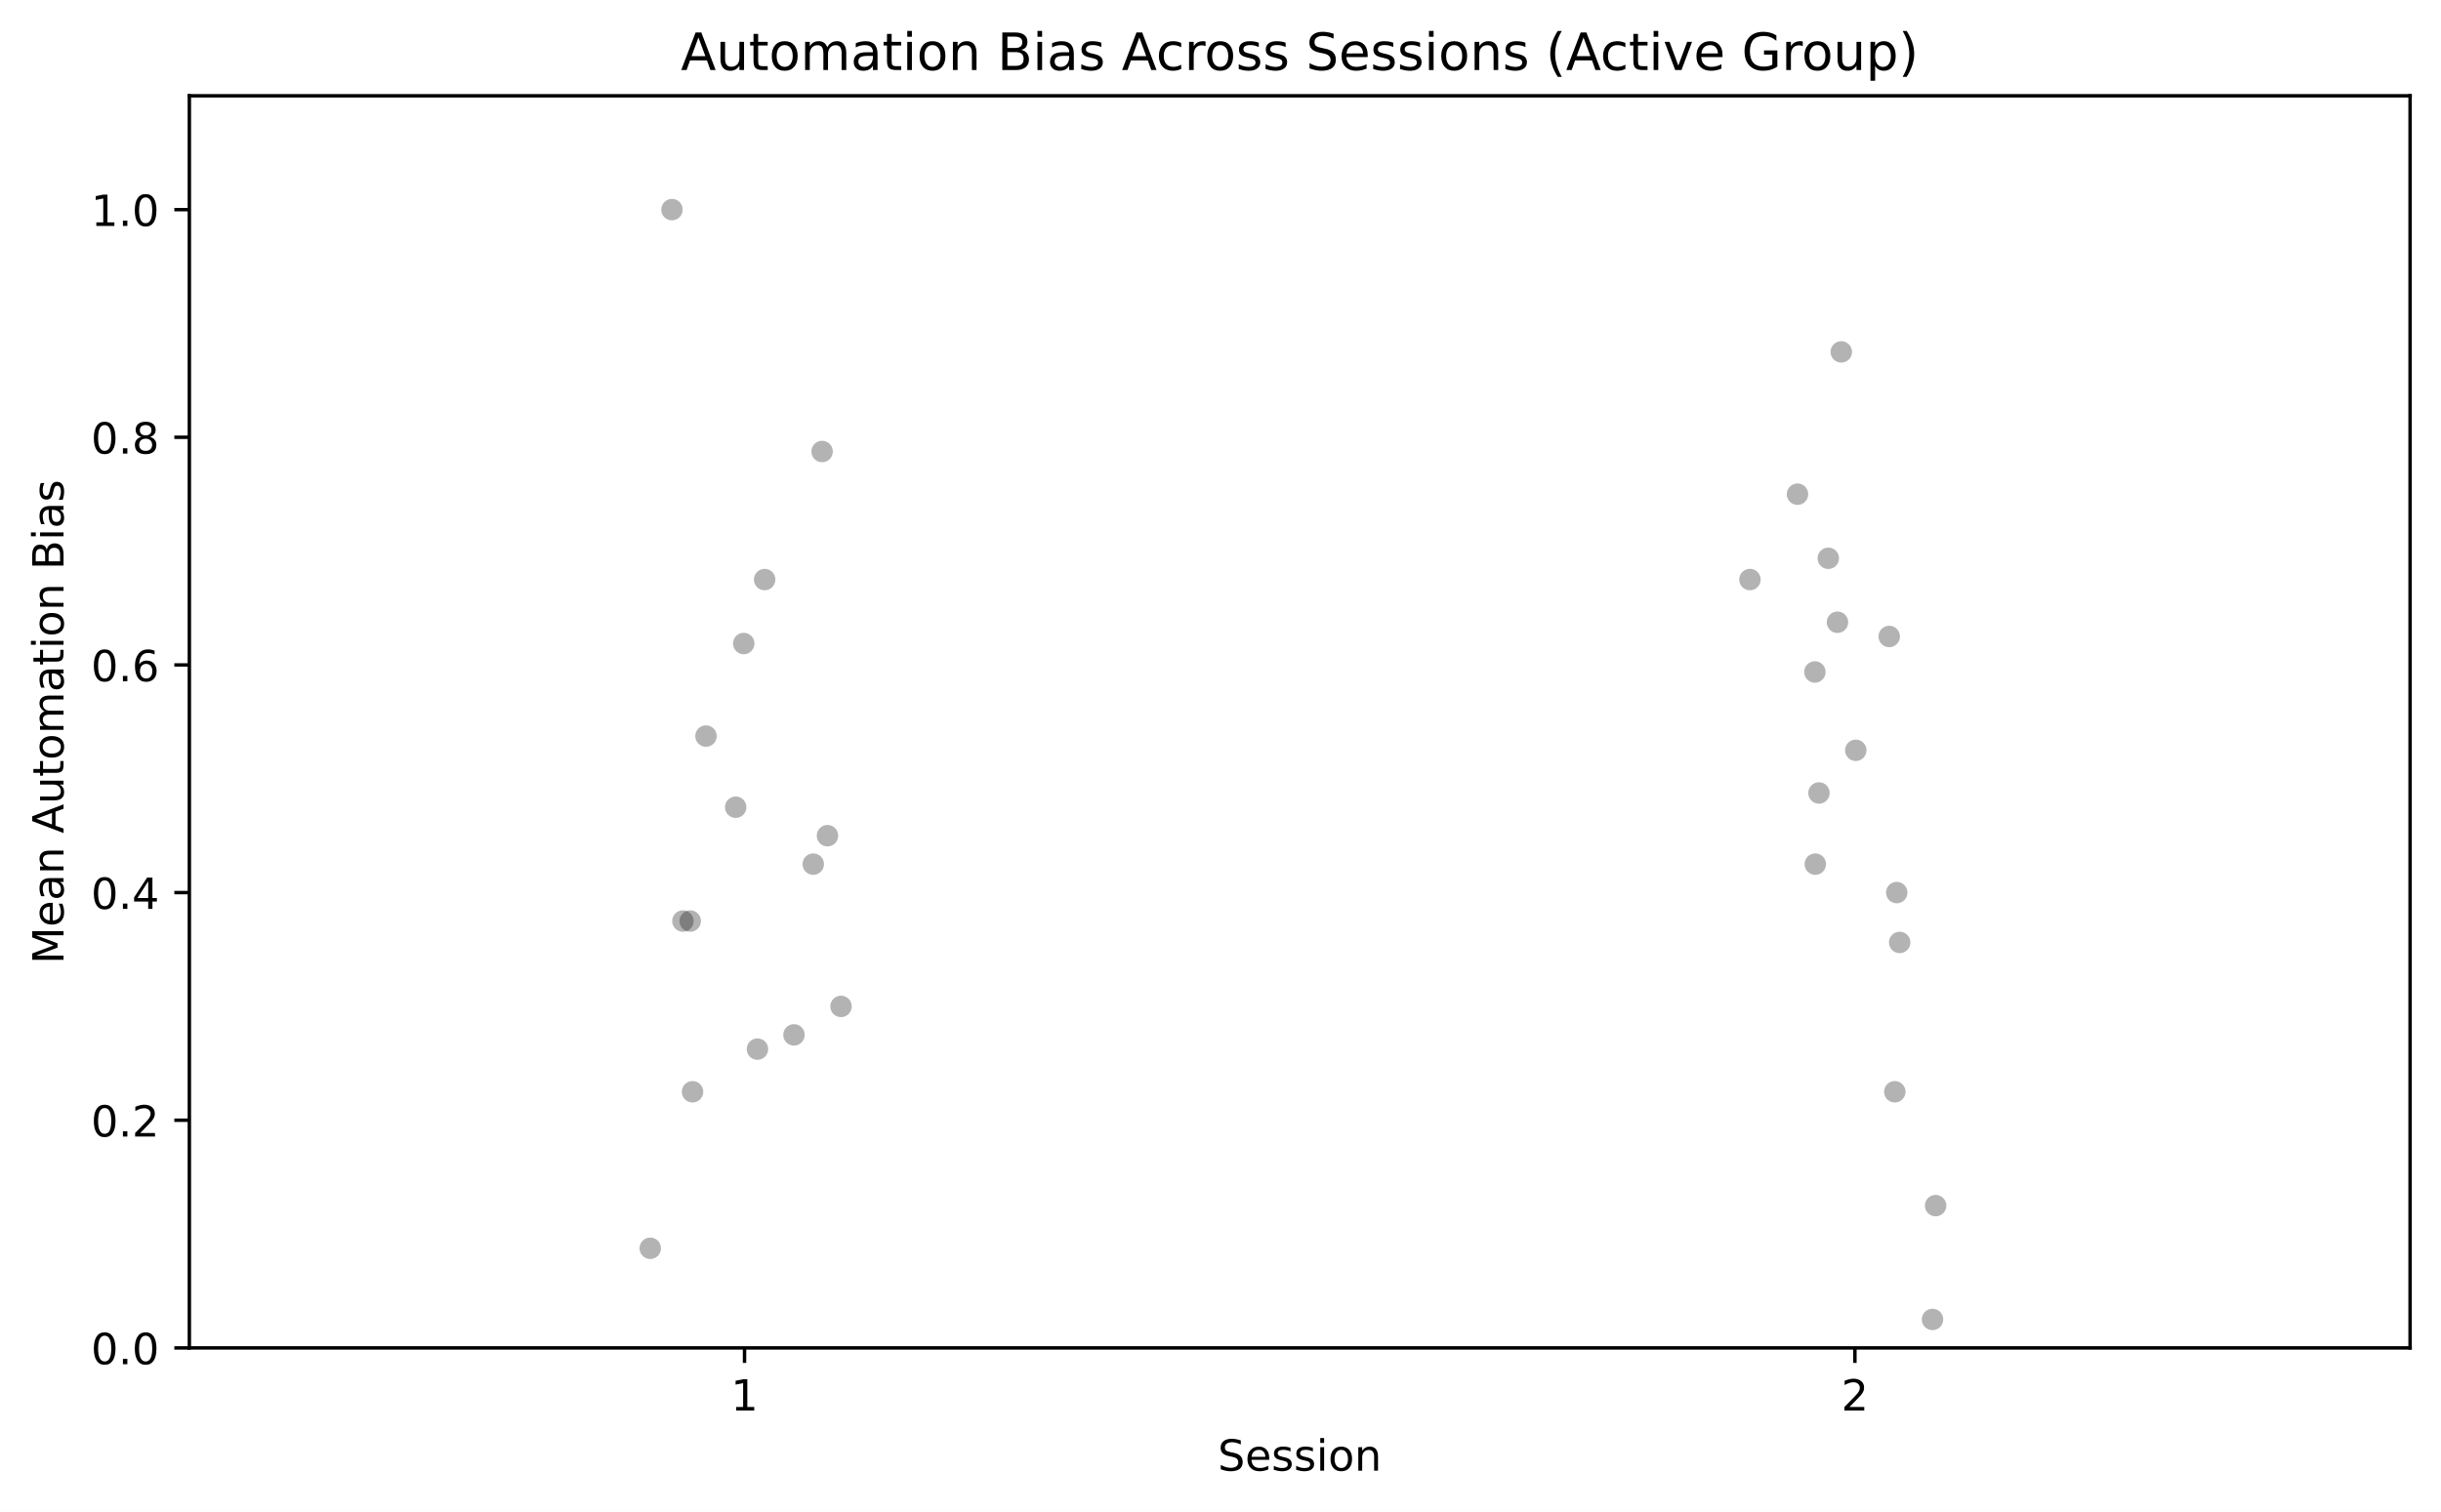
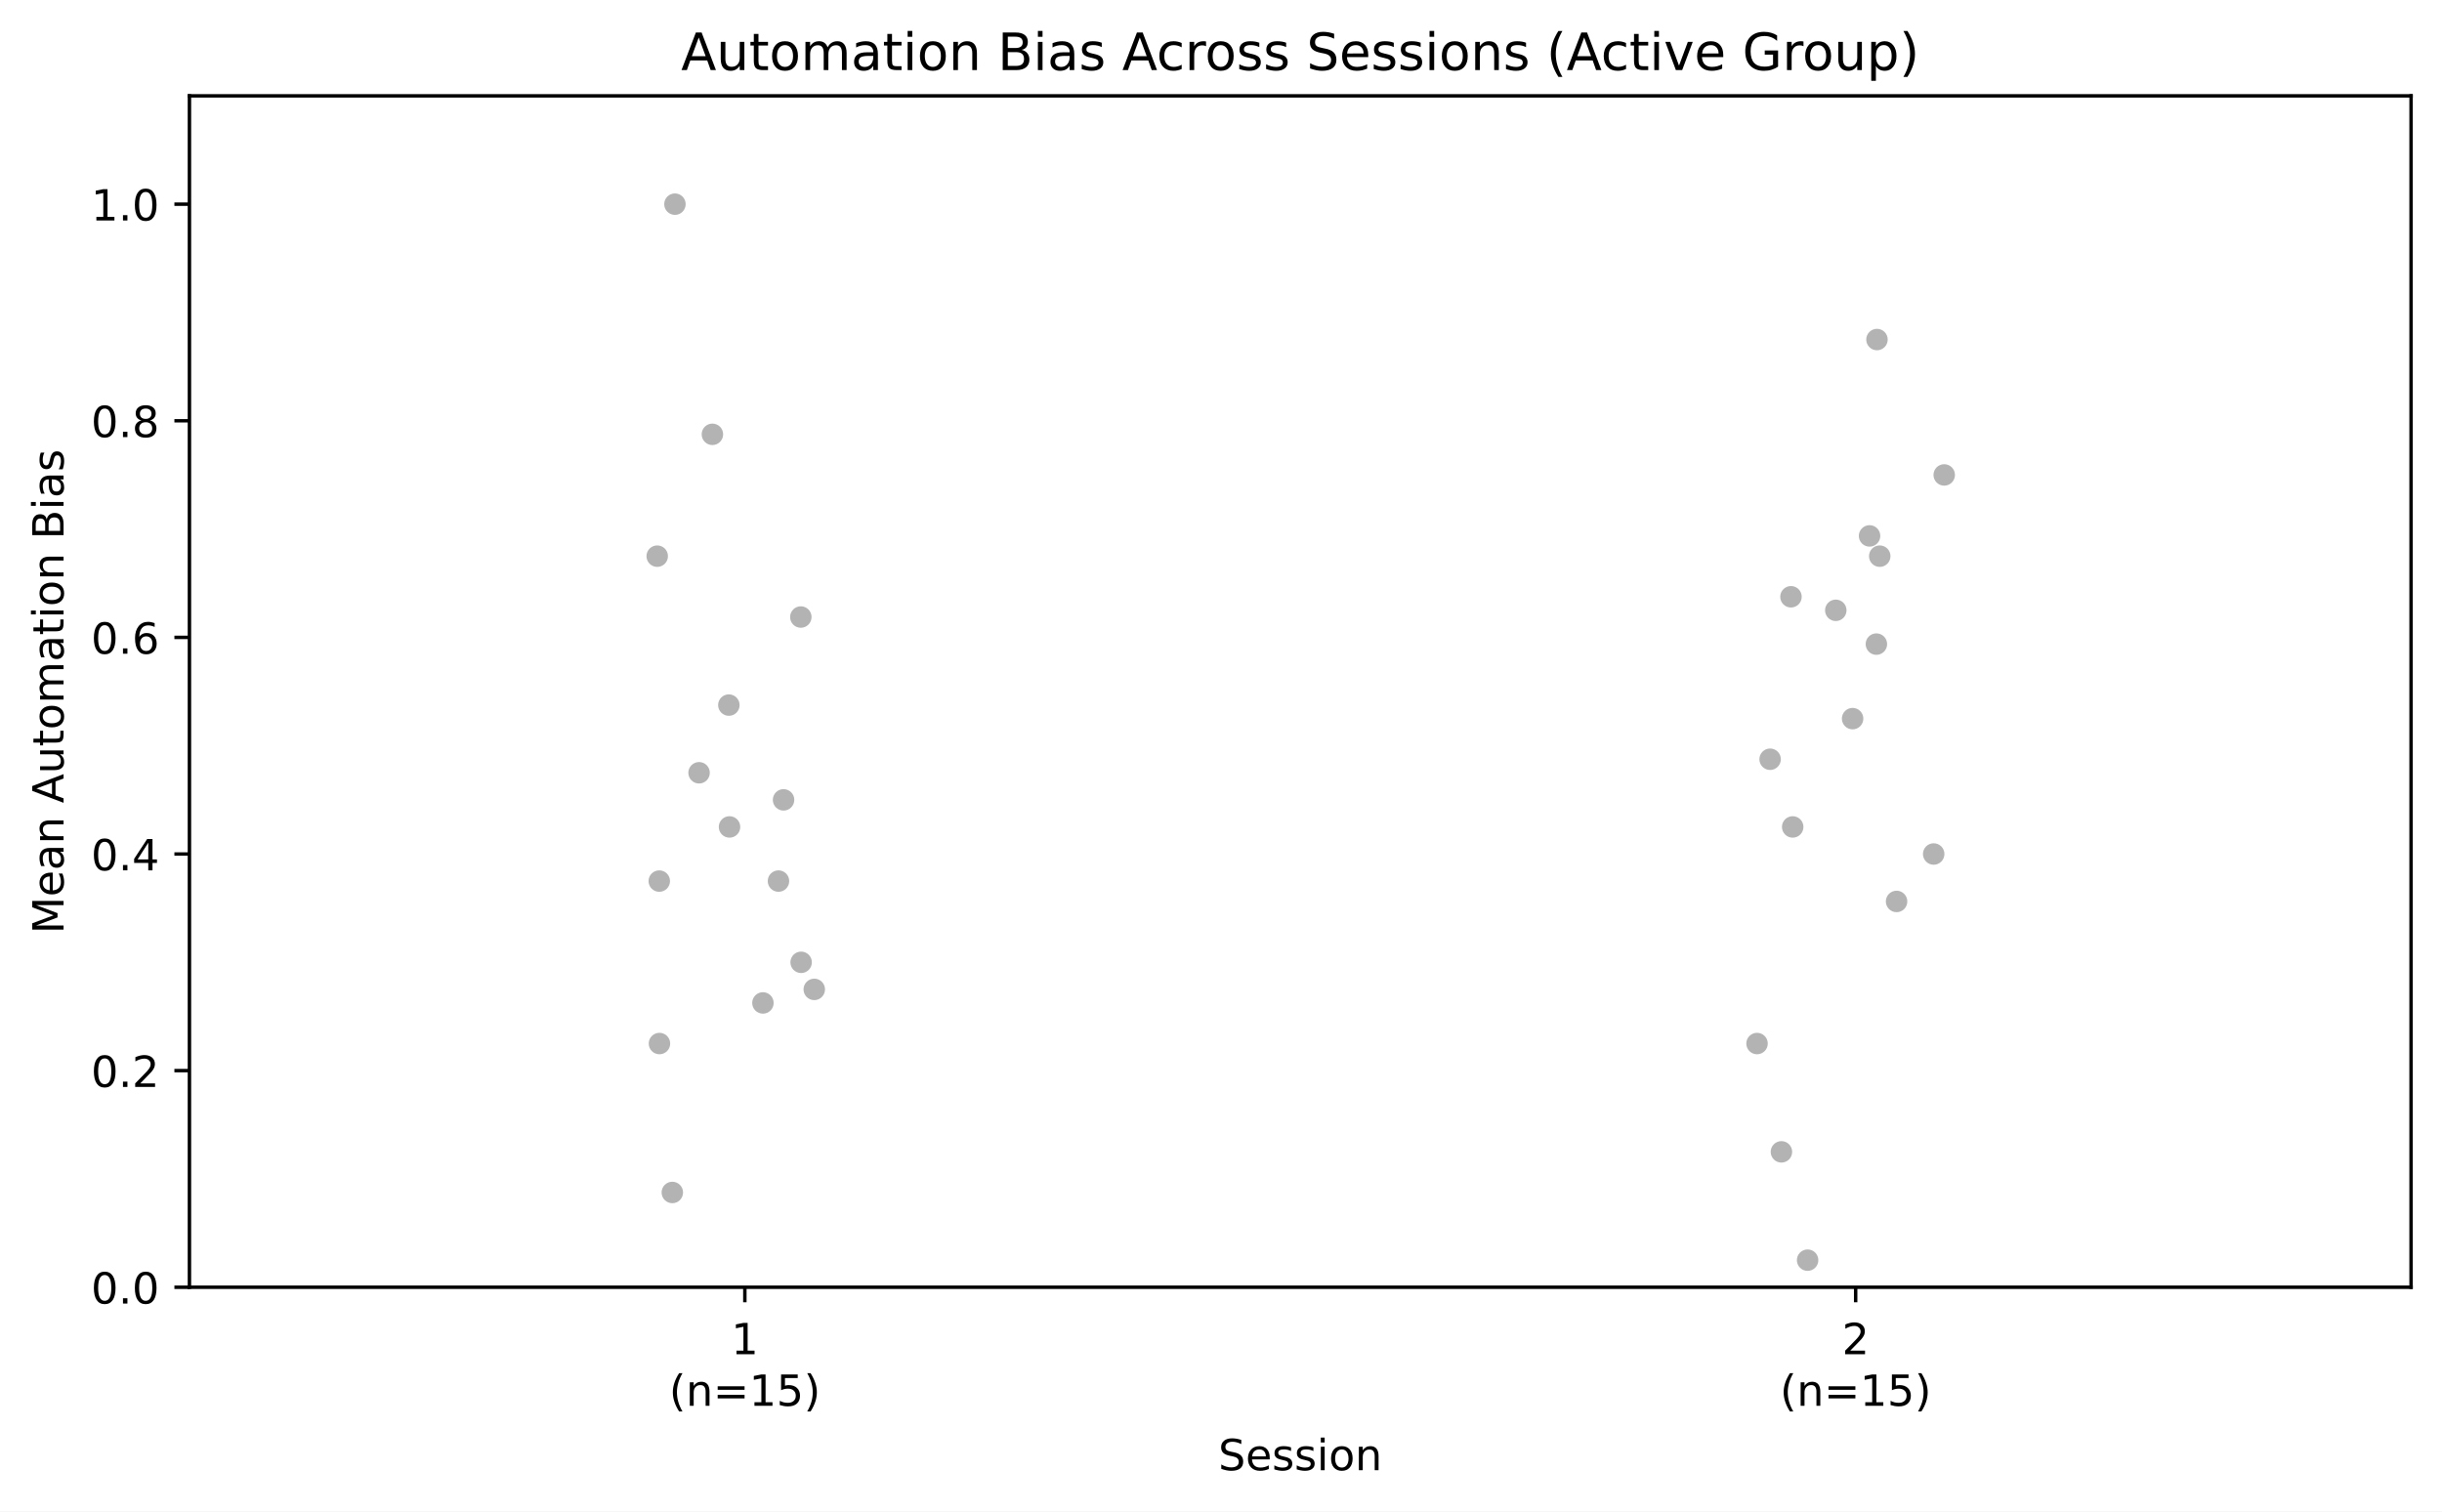
- <svg xmlns="http://www.w3.org/2000/svg" xmlns:xlink="http://www.w3.org/1999/xlink" width="568.542pt" height="352.237pt" viewBox="0 0 568.542 352.237" version="1.1">
+ <svg xmlns="http://www.w3.org/2000/svg" xmlns:xlink="http://www.w3.org/1999/xlink" width="568.542pt" height="351.914pt" viewBox="0 0 568.542 351.914" version="1.1">
  <defs>
    <style type="text/css">*{stroke-linejoin: round; stroke-linecap: butt}</style>
  </defs>
  <g id="figure_1">
    <g id="patch_1">
-       <path d="M 0 352.237  L 568.542 352.237  L 568.542 0  L 0 0  z " style="fill: #ffffff" />
+       <path d="M 0 351.914  L 568.542 351.914  L 568.542 0  L 0 0  z " style="fill: #ffffff" />
    </g>
    <g id="axes_1">
      <g id="patch_2">
-         <path d="M 44.104 314.036  L 561.342 314.036  L 561.342 22.318  L 44.104 22.318  z " style="fill: #ffffff" />
+         <path d="M 44.104 299.71  L 561.342 299.71  L 561.342 22.318  L 44.104 22.318  z " style="fill: #ffffff" />
      </g>
      <g id="matplotlib.axis_1">
        <g id="xtick_1">
          <g id="line2d_1">
            <defs>
-               <path id="m2adef188ee" d="M 0 0  L 0 3.5  " style="stroke: #000000; stroke-width: 0.8" />
+               <path id="m902e34b759" d="M 0 0  L 0 3.5  " style="stroke: #000000; stroke-width: 0.8" />
            </defs>
            <g>
-               <use xlink:href="#m2adef188ee" x="173.413" y="314.036" style="stroke: #000000; stroke-width: 0.8" />
+               <use xlink:href="#m902e34b759" x="173.413" y="299.71" style="stroke: #000000; stroke-width: 0.8" />
            </g>
          </g>
          <g id="text_1">
-             <g transform="translate(170.2321 328.6334) scale(0.1 -0.1)">
+             <g transform="translate(170.2321 315.3082) scale(0.1 -0.1)">
              <defs>
                <path id="DejaVuSans-14" d="M 794 531  L 1825 531  L 1825 4091  L 703 3866  L 703 4441  L 1819 4666  L 2450 4666  L 2450 531  L 3481 531  L 3481 0  L 794 0  L 794 531  z " transform="scale(0.015625)" />
              </defs>
              <use xlink:href="#DejaVuSans-14" />
+             </g>
+             <g transform="translate(155.7907 327.3101) scale(0.1 -0.1)">
+               <defs>
+                 <path id="DejaVuSans-b" d="M 1984 4856  Q 1566 4138 1362 3434  Q 1159 2731 1159 2009  Q 1159 1288 1364 580  Q 1569 -128 1984 -844  L 1484 -844  Q 1016 -109 783 600  Q 550 1309 550 2009  Q 550 2706 781 3412  Q 1013 4119 1484 4856  L 1984 4856  z " transform="scale(0.015625)" />
+                 <path id="DejaVuSans-51" d="M 3513 2113  L 3513 0  L 2938 0  L 2938 2094  Q 2938 2591 2744 2837  Q 2550 3084 2163 3084  Q 1697 3084 1428 2787  Q 1159 2491 1159 1978  L 1159 0  L 581 0  L 581 3500  L 1159 3500  L 1159 2956  Q 1366 3272 1645 3428  Q 1925 3584 2291 3584  Q 2894 3584 3203 3211  Q 3513 2838 3513 2113  z " transform="scale(0.015625)" />
+                 <path id="DejaVuSans-20" d="M 678 2906  L 4684 2906  L 4684 2381  L 678 2381  L 678 2906  z M 678 1631  L 4684 1631  L 4684 1100  L 678 1100  L 678 1631  z " transform="scale(0.015625)" />
+                 <path id="DejaVuSans-18" d="M 691 4666  L 3169 4666  L 3169 4134  L 1269 4134  L 1269 2991  Q 1406 3038 1543 3061  Q 1681 3084 1819 3084  Q 2600 3084 3056 2656  Q 3513 2228 3513 1497  Q 3513 744 3044 326  Q 2575 -91 1722 -91  Q 1428 -91 1123 -41  Q 819 9 494 109  L 494 744  Q 775 591 1075 516  Q 1375 441 1709 441  Q 2250 441 2565 725  Q 2881 1009 2881 1497  Q 2881 1984 2565 2268  Q 2250 2553 1709 2553  Q 1456 2553 1204 2497  Q 953 2441 691 2322  L 691 4666  z " transform="scale(0.015625)" />
+                 <path id="DejaVuSans-c" d="M 513 4856  L 1013 4856  Q 1481 4119 1714 3412  Q 1947 2706 1947 2009  Q 1947 1309 1714 600  Q 1481 -109 1013 -844  L 513 -844  Q 928 -128 1133 580  Q 1338 1288 1338 2009  Q 1338 2731 1133 3434  Q 928 4138 513 4856  z " transform="scale(0.015625)" />
+               </defs>
+               <use xlink:href="#DejaVuSans-b" />
+               <use xlink:href="#DejaVuSans-51" transform="translate(39.01562 0)" />
+               <use xlink:href="#DejaVuSans-20" transform="translate(102.3906 0)" />
+               <use xlink:href="#DejaVuSans-14" transform="translate(186.1875 0)" />
+               <use xlink:href="#DejaVuSans-18" transform="translate(249.8125 0)" />
+               <use xlink:href="#DejaVuSans-c" transform="translate(313.4375 0)" />
            </g>
          </g>
        </g>
        <g id="xtick_2">
          <g id="line2d_2">
            <g>
-               <use xlink:href="#m2adef188ee" x="432.032" y="314.036" style="stroke: #000000; stroke-width: 0.8" />
+               <use xlink:href="#m902e34b759" x="432.032" y="299.71" style="stroke: #000000; stroke-width: 0.8" />
            </g>
          </g>
          <g id="text_2">
-             <g transform="translate(428.8509 328.6334) scale(0.1 -0.1)">
+             <g transform="translate(428.8509 315.3082) scale(0.1 -0.1)">
              <defs>
                <path id="DejaVuSans-15" d="M 1228 531  L 3431 531  L 3431 0  L 469 0  L 469 531  Q 828 903 1448 1529  Q 2069 2156 2228 2338  Q 2531 2678 2651 2914  Q 2772 3150 2772 3378  Q 2772 3750 2511 3984  Q 2250 4219 1831 4219  Q 1534 4219 1204 4116  Q 875 4013 500 3803  L 500 4441  Q 881 4594 1212 4672  Q 1544 4750 1819 4750  Q 2544 4750 2975 4387  Q 3406 4025 3406 3419  Q 3406 3131 3298 2873  Q 3191 2616 2906 2266  Q 2828 2175 2409 1742  Q 1991 1309 1228 531  z " transform="scale(0.015625)" />
              </defs>
              <use xlink:href="#DejaVuSans-15" />
            </g>
+             <g transform="translate(414.4095 327.3101) scale(0.1 -0.1)">
+               <use xlink:href="#DejaVuSans-b" />
+               <use xlink:href="#DejaVuSans-51" transform="translate(39.01562 0)" />
+               <use xlink:href="#DejaVuSans-20" transform="translate(102.3906 0)" />
+               <use xlink:href="#DejaVuSans-14" transform="translate(186.1875 0)" />
+               <use xlink:href="#DejaVuSans-18" transform="translate(249.8125 0)" />
+               <use xlink:href="#DejaVuSans-c" transform="translate(313.4375 0)" />
+             </g>
          </g>
        </g>
        <g id="text_3">
-           <g transform="translate(283.6454 342.6342) scale(0.1 -0.1)">
+           <g transform="translate(283.6454 342.3119) scale(0.1 -0.1)">
            <defs>
              <path id="DejaVuSans-36" d="M 3425 4513  L 3425 3897  Q 3066 4069 2747 4153  Q 2428 4238 2131 4238  Q 1616 4238 1336 4038  Q 1056 3838 1056 3469  Q 1056 3159 1242 3001  Q 1428 2844 1947 2747  L 2328 2669  Q 3034 2534 3370 2195  Q 3706 1856 3706 1288  Q 3706 609 3251 259  Q 2797 -91 1919 -91  Q 1588 -91 1214 -16  Q 841 59 441 206  L 441 856  Q 825 641 1194 531  Q 1563 422 1919 422  Q 2459 422 2753 634  Q 3047 847 3047 1241  Q 3047 1584 2836 1778  Q 2625 1972 2144 2069  L 1759 2144  Q 1053 2284 737 2584  Q 422 2884 422 3419  Q 422 4038 858 4394  Q 1294 4750 2059 4750  Q 2388 4750 2728 4690  Q 3069 4631 3425 4513  z " transform="scale(0.015625)" />
              <path id="DejaVuSans-48" d="M 3597 1894  L 3597 1613  L 953 1613  Q 991 1019 1311 708  Q 1631 397 2203 397  Q 2534 397 2845 478  Q 3156 559 3463 722  L 3463 178  Q 3153 47 2828 -22  Q 2503 -91 2169 -91  Q 1331 -91 842 396  Q 353 884 353 1716  Q 353 2575 817 3079  Q 1281 3584 2069 3584  Q 2775 3584 3186 3129  Q 3597 2675 3597 1894  z M 3022 2063  Q 3016 2534 2758 2815  Q 2500 3097 2075 3097  Q 1594 3097 1305 2825  Q 1016 2553 972 2059  L 3022 2063  z " transform="scale(0.015625)" />
              <path id="DejaVuSans-56" d="M 2834 3397  L 2834 2853  Q 2591 2978 2328 3040  Q 2066 3103 1784 3103  Q 1356 3103 1142 2972  Q 928 2841 928 2578  Q 928 2378 1081 2264  Q 1234 2150 1697 2047  L 1894 2003  Q 2506 1872 2764 1633  Q 3022 1394 3022 966  Q 3022 478 2636 193  Q 2250 -91 1575 -91  Q 1294 -91 989 -36  Q 684 19 347 128  L 347 722  Q 666 556 975 473  Q 1284 391 1588 391  Q 1994 391 2212 530  Q 2431 669 2431 922  Q 2431 1156 2273 1281  Q 2116 1406 1581 1522  L 1381 1569  Q 847 1681 609 1914  Q 372 2147 372 2553  Q 372 3047 722 3315  Q 1072 3584 1716 3584  Q 2034 3584 2315 3537  Q 2597 3491 2834 3397  z " transform="scale(0.015625)" />
              <path id="DejaVuSans-4c" d="M 603 3500  L 1178 3500  L 1178 0  L 603 0  L 603 3500  z M 603 4863  L 1178 4863  L 1178 4134  L 603 4134  L 603 4863  z " transform="scale(0.015625)" />
              <path id="DejaVuSans-52" d="M 1959 3097  Q 1497 3097 1228 2736  Q 959 2375 959 1747  Q 959 1119 1226 758  Q 1494 397 1959 397  Q 2419 397 2687 759  Q 2956 1122 2956 1747  Q 2956 2369 2687 2733  Q 2419 3097 1959 3097  z M 1959 3584  Q 2709 3584 3137 3096  Q 3566 2609 3566 1747  Q 3566 888 3137 398  Q 2709 -91 1959 -91  Q 1206 -91 779 398  Q 353 888 353 1747  Q 353 2609 779 3096  Q 1206 3584 1959 3584  z " transform="scale(0.015625)" />
-               <path id="DejaVuSans-51" d="M 3513 2113  L 3513 0  L 2938 0  L 2938 2094  Q 2938 2591 2744 2837  Q 2550 3084 2163 3084  Q 1697 3084 1428 2787  Q 1159 2491 1159 1978  L 1159 0  L 581 0  L 581 3500  L 1159 3500  L 1159 2956  Q 1366 3272 1645 3428  Q 1925 3584 2291 3584  Q 2894 3584 3203 3211  Q 3513 2838 3513 2113  z " transform="scale(0.015625)" />
            </defs>
            <use xlink:href="#DejaVuSans-36" />
            <use xlink:href="#DejaVuSans-48" transform="translate(63.48438 0)" />
            <use xlink:href="#DejaVuSans-56" transform="translate(125.0156 0)" />
            <use xlink:href="#DejaVuSans-56" transform="translate(177.1094 0)" />
            <use xlink:href="#DejaVuSans-4c" transform="translate(229.2031 0)" />
            <use xlink:href="#DejaVuSans-52" transform="translate(256.9844 0)" />
            <use xlink:href="#DejaVuSans-51" transform="translate(318.1719 0)" />
          </g>
        </g>
      </g>
      <g id="matplotlib.axis_2">
        <g id="ytick_1">
          <g id="line2d_3">
            <defs>
-               <path id="m3b3d8e4cb7" d="M 0 0  L -3.5 0  " style="stroke: #000000; stroke-width: 0.8" />
+               <path id="m5161d667cc" d="M 0 0  L -3.5 0  " style="stroke: #000000; stroke-width: 0.8" />
            </defs>
            <g>
-               <use xlink:href="#m3b3d8e4cb7" x="44.104" y="314.036" style="stroke: #000000; stroke-width: 0.8" />
+               <use xlink:href="#m5161d667cc" x="44.104" y="299.71" style="stroke: #000000; stroke-width: 0.8" />
            </g>
          </g>
          <g id="text_4">
-             <g transform="translate(21.20078 317.8346) scale(0.1 -0.1)">
+             <g transform="translate(21.20078 303.5084) scale(0.1 -0.1)">
              <defs>
                <path id="DejaVuSans-13" d="M 2034 4250  Q 1547 4250 1301 3770  Q 1056 3291 1056 2328  Q 1056 1369 1301 889  Q 1547 409 2034 409  Q 2525 409 2770 889  Q 3016 1369 3016 2328  Q 3016 3291 2770 3770  Q 2525 4250 2034 4250  z M 2034 4750  Q 2819 4750 3233 4129  Q 3647 3509 3647 2328  Q 3647 1150 3233 529  Q 2819 -91 2034 -91  Q 1250 -91 836 529  Q 422 1150 422 2328  Q 422 3509 836 4129  Q 1250 4750 2034 4750  z " transform="scale(0.015625)" />
                <path id="DejaVuSans-11" d="M 684 794  L 1344 794  L 1344 0  L 684 0  L 684 794  z " transform="scale(0.015625)" />
              </defs>
              <use xlink:href="#DejaVuSans-13" />
              <use xlink:href="#DejaVuSans-11" transform="translate(63.625 0)" />
              <use xlink:href="#DejaVuSans-13" transform="translate(95.40625 0)" />
            </g>
          </g>
        </g>
        <g id="ytick_2">
          <g id="line2d_4">
            <g>
-               <use xlink:href="#m3b3d8e4cb7" x="44.104" y="260.996" style="stroke: #000000; stroke-width: 0.8" />
+               <use xlink:href="#m5161d667cc" x="44.104" y="249.275" style="stroke: #000000; stroke-width: 0.8" />
            </g>
          </g>
          <g id="text_5">
-             <g transform="translate(21.20078 264.795) scale(0.1 -0.1)">
+             <g transform="translate(21.20078 253.0736) scale(0.1 -0.1)">
              <use xlink:href="#DejaVuSans-13" />
              <use xlink:href="#DejaVuSans-11" transform="translate(63.625 0)" />
              <use xlink:href="#DejaVuSans-15" transform="translate(95.40625 0)" />
            </g>
          </g>
        </g>
        <g id="ytick_3">
          <g id="line2d_5">
            <g>
-               <use xlink:href="#m3b3d8e4cb7" x="44.104" y="207.957" style="stroke: #000000; stroke-width: 0.8" />
+               <use xlink:href="#m5161d667cc" x="44.104" y="198.84" style="stroke: #000000; stroke-width: 0.8" />
            </g>
          </g>
          <g id="text_6">
-             <g transform="translate(21.20078 211.7555) scale(0.1 -0.1)">
+             <g transform="translate(21.20078 202.6388) scale(0.1 -0.1)">
              <defs>
                <path id="DejaVuSans-17" d="M 2419 4116  L 825 1625  L 2419 1625  L 2419 4116  z M 2253 4666  L 3047 4666  L 3047 1625  L 3713 1625  L 3713 1100  L 3047 1100  L 3047 0  L 2419 0  L 2419 1100  L 313 1100  L 313 1709  L 2253 4666  z " transform="scale(0.015625)" />
              </defs>
              <use xlink:href="#DejaVuSans-13" />
              <use xlink:href="#DejaVuSans-11" transform="translate(63.625 0)" />
              <use xlink:href="#DejaVuSans-17" transform="translate(95.40625 0)" />
            </g>
          </g>
        </g>
        <g id="ytick_4">
          <g id="line2d_6">
            <g>
-               <use xlink:href="#m3b3d8e4cb7" x="44.104" y="154.917" style="stroke: #000000; stroke-width: 0.8" />
+               <use xlink:href="#m5161d667cc" x="44.104" y="148.405" style="stroke: #000000; stroke-width: 0.8" />
            </g>
          </g>
          <g id="text_7">
-             <g transform="translate(21.20078 158.7159) scale(0.1 -0.1)">
+             <g transform="translate(21.20078 152.204) scale(0.1 -0.1)">
              <defs>
                <path id="DejaVuSans-19" d="M 2113 2584  Q 1688 2584 1439 2293  Q 1191 2003 1191 1497  Q 1191 994 1439 701  Q 1688 409 2113 409  Q 2538 409 2786 701  Q 3034 994 3034 1497  Q 3034 2003 2786 2293  Q 2538 2584 2113 2584  z M 3366 4563  L 3366 3988  Q 3128 4100 2886 4159  Q 2644 4219 2406 4219  Q 1781 4219 1451 3797  Q 1122 3375 1075 2522  Q 1259 2794 1537 2939  Q 1816 3084 2150 3084  Q 2853 3084 3261 2657  Q 3669 2231 3669 1497  Q 3669 778 3244 343  Q 2819 -91 2113 -91  Q 1303 -91 875 529  Q 447 1150 447 2328  Q 447 3434 972 4092  Q 1497 4750 2381 4750  Q 2619 4750 2861 4703  Q 3103 4656 3366 4563  z " transform="scale(0.015625)" />
              </defs>
              <use xlink:href="#DejaVuSans-13" />
              <use xlink:href="#DejaVuSans-11" transform="translate(63.625 0)" />
              <use xlink:href="#DejaVuSans-19" transform="translate(95.40625 0)" />
            </g>
          </g>
        </g>
        <g id="ytick_5">
          <g id="line2d_7">
            <g>
-               <use xlink:href="#m3b3d8e4cb7" x="44.104" y="101.877" style="stroke: #000000; stroke-width: 0.8" />
+               <use xlink:href="#m5161d667cc" x="44.104" y="97.97" style="stroke: #000000; stroke-width: 0.8" />
            </g>
          </g>
          <g id="text_8">
-             <g transform="translate(21.20078 105.6763) scale(0.1 -0.1)">
+             <g transform="translate(21.20078 101.7692) scale(0.1 -0.1)">
              <defs>
                <path id="DejaVuSans-1b" d="M 2034 2216  Q 1584 2216 1326 1975  Q 1069 1734 1069 1313  Q 1069 891 1326 650  Q 1584 409 2034 409  Q 2484 409 2743 651  Q 3003 894 3003 1313  Q 3003 1734 2745 1975  Q 2488 2216 2034 2216  z M 1403 2484  Q 997 2584 770 2862  Q 544 3141 544 3541  Q 544 4100 942 4425  Q 1341 4750 2034 4750  Q 2731 4750 3128 4425  Q 3525 4100 3525 3541  Q 3525 3141 3298 2862  Q 3072 2584 2669 2484  Q 3125 2378 3379 2068  Q 3634 1759 3634 1313  Q 3634 634 3220 271  Q 2806 -91 2034 -91  Q 1263 -91 848 271  Q 434 634 434 1313  Q 434 1759 690 2068  Q 947 2378 1403 2484  z M 1172 3481  Q 1172 3119 1398 2916  Q 1625 2713 2034 2713  Q 2441 2713 2670 2916  Q 2900 3119 2900 3481  Q 2900 3844 2670 4047  Q 2441 4250 2034 4250  Q 1625 4250 1398 4047  Q 1172 3844 1172 3481  z " transform="scale(0.015625)" />
              </defs>
              <use xlink:href="#DejaVuSans-13" />
              <use xlink:href="#DejaVuSans-11" transform="translate(63.625 0)" />
              <use xlink:href="#DejaVuSans-1b" transform="translate(95.40625 0)" />
            </g>
          </g>
        </g>
        <g id="ytick_6">
          <g id="line2d_8">
            <g>
-               <use xlink:href="#m3b3d8e4cb7" x="44.104" y="48.838" style="stroke: #000000; stroke-width: 0.8" />
+               <use xlink:href="#m5161d667cc" x="44.104" y="47.536" style="stroke: #000000; stroke-width: 0.8" />
            </g>
          </g>
          <g id="text_9">
-             <g transform="translate(21.20078 52.63674) scale(0.1 -0.1)">
+             <g transform="translate(21.20078 51.33435) scale(0.1 -0.1)">
              <use xlink:href="#DejaVuSans-14" />
              <use xlink:href="#DejaVuSans-11" transform="translate(63.625 0)" />
              <use xlink:href="#DejaVuSans-13" transform="translate(95.40625 0)" />
            </g>
          </g>
        </g>
        <g id="text_10">
-           <g transform="translate(14.79844 224.5871) rotate(-90) scale(0.1 -0.1)">
+           <g transform="translate(14.79844 217.424) rotate(-90) scale(0.1 -0.1)">
            <defs>
              <path id="DejaVuSans-30" d="M 628 4666  L 1569 4666  L 2759 1491  L 3956 4666  L 4897 4666  L 4897 0  L 4281 0  L 4281 4097  L 3078 897  L 2444 897  L 1241 4097  L 1241 0  L 628 0  L 628 4666  z " transform="scale(0.015625)" />
              <path id="DejaVuSans-44" d="M 2194 1759  Q 1497 1759 1228 1600  Q 959 1441 959 1056  Q 959 750 1161 570  Q 1363 391 1709 391  Q 2188 391 2477 730  Q 2766 1069 2766 1631  L 2766 1759  L 2194 1759  z M 3341 1997  L 3341 0  L 2766 0  L 2766 531  Q 2569 213 2275 61  Q 1981 -91 1556 -91  Q 1019 -91 701 211  Q 384 513 384 1019  Q 384 1609 779 1909  Q 1175 2209 1959 2209  L 2766 2209  L 2766 2266  Q 2766 2663 2505 2880  Q 2244 3097 1772 3097  Q 1472 3097 1187 3025  Q 903 2953 641 2809  L 641 3341  Q 956 3463 1253 3523  Q 1550 3584 1831 3584  Q 2591 3584 2966 3190  Q 3341 2797 3341 1997  z " transform="scale(0.015625)" />
              <path id="DejaVuSans-3" transform="scale(0.015625)" />
              <path id="DejaVuSans-24" d="M 2188 4044  L 1331 1722  L 3047 1722  L 2188 4044  z M 1831 4666  L 2547 4666  L 4325 0  L 3669 0  L 3244 1197  L 1141 1197  L 716 0  L 50 0  L 1831 4666  z " transform="scale(0.015625)" />
              <path id="DejaVuSans-58" d="M 544 1381  L 544 3500  L 1119 3500  L 1119 1403  Q 1119 906 1312 657  Q 1506 409 1894 409  Q 2359 409 2629 706  Q 2900 1003 2900 1516  L 2900 3500  L 3475 3500  L 3475 0  L 2900 0  L 2900 538  Q 2691 219 2414 64  Q 2138 -91 1772 -91  Q 1169 -91 856 284  Q 544 659 544 1381  z M 1991 3584  L 1991 3584  z " transform="scale(0.015625)" />
              <path id="DejaVuSans-57" d="M 1172 4494  L 1172 3500  L 2356 3500  L 2356 3053  L 1172 3053  L 1172 1153  Q 1172 725 1289 603  Q 1406 481 1766 481  L 2356 481  L 2356 0  L 1766 0  Q 1100 0 847 248  Q 594 497 594 1153  L 594 3053  L 172 3053  L 172 3500  L 594 3500  L 594 4494  L 1172 4494  z " transform="scale(0.015625)" />
              <path id="DejaVuSans-50" d="M 3328 2828  Q 3544 3216 3844 3400  Q 4144 3584 4550 3584  Q 5097 3584 5394 3201  Q 5691 2819 5691 2113  L 5691 0  L 5113 0  L 5113 2094  Q 5113 2597 4934 2840  Q 4756 3084 4391 3084  Q 3944 3084 3684 2787  Q 3425 2491 3425 1978  L 3425 0  L 2847 0  L 2847 2094  Q 2847 2600 2669 2842  Q 2491 3084 2119 3084  Q 1678 3084 1418 2786  Q 1159 2488 1159 1978  L 1159 0  L 581 0  L 581 3500  L 1159 3500  L 1159 2956  Q 1356 3278 1631 3431  Q 1906 3584 2284 3584  Q 2666 3584 2933 3390  Q 3200 3197 3328 2828  z " transform="scale(0.015625)" />
              <path id="DejaVuSans-25" d="M 1259 2228  L 1259 519  L 2272 519  Q 2781 519 3026 730  Q 3272 941 3272 1375  Q 3272 1813 3026 2020  Q 2781 2228 2272 2228  L 1259 2228  z M 1259 4147  L 1259 2741  L 2194 2741  Q 2656 2741 2882 2914  Q 3109 3088 3109 3444  Q 3109 3797 2882 3972  Q 2656 4147 2194 4147  L 1259 4147  z M 628 4666  L 2241 4666  Q 2963 4666 3353 4366  Q 3744 4066 3744 3513  Q 3744 3084 3544 2831  Q 3344 2578 2956 2516  Q 3422 2416 3680 2098  Q 3938 1781 3938 1306  Q 3938 681 3513 340  Q 3088 0 2303 0  L 628 0  L 628 4666  z " transform="scale(0.015625)" />
            </defs>
            <use xlink:href="#DejaVuSans-30" />
            <use xlink:href="#DejaVuSans-48" transform="translate(86.28125 0)" />
            <use xlink:href="#DejaVuSans-44" transform="translate(147.8125 0)" />
            <use xlink:href="#DejaVuSans-51" transform="translate(209.0938 0)" />
            <use xlink:href="#DejaVuSans-3" transform="translate(272.4688 0)" />
            <use xlink:href="#DejaVuSans-24" transform="translate(304.25 0)" />
            <use xlink:href="#DejaVuSans-58" transform="translate(372.6562 0)" />
            <use xlink:href="#DejaVuSans-57" transform="translate(436.0312 0)" />
            <use xlink:href="#DejaVuSans-52" transform="translate(475.2344 0)" />
            <use xlink:href="#DejaVuSans-50" transform="translate(536.4219 0)" />
            <use xlink:href="#DejaVuSans-44" transform="translate(633.8281 0)" />
            <use xlink:href="#DejaVuSans-57" transform="translate(695.1094 0)" />
            <use xlink:href="#DejaVuSans-4c" transform="translate(734.3125 0)" />
            <use xlink:href="#DejaVuSans-52" transform="translate(762.0938 0)" />
            <use xlink:href="#DejaVuSans-51" transform="translate(823.2812 0)" />
            <use xlink:href="#DejaVuSans-3" transform="translate(886.6562 0)" />
            <use xlink:href="#DejaVuSans-25" transform="translate(918.4375 0)" />
            <use xlink:href="#DejaVuSans-4c" transform="translate(987.0469 0)" />
            <use xlink:href="#DejaVuSans-44" transform="translate(1014.828 0)" />
            <use xlink:href="#DejaVuSans-56" transform="translate(1076.109 0)" />
          </g>
        </g>
      </g>
      <g id="patch_3">
-         <path d="M 44.104 314.036  L 44.104 22.318  " style="fill: none; stroke: #000000; stroke-width: 0.8; stroke-linejoin: miter; stroke-linecap: square" />
+         <path d="M 44.104 299.71  L 44.104 22.318  " style="fill: none; stroke: #000000; stroke-width: 0.8; stroke-linejoin: miter; stroke-linecap: square" />
      </g>
      <g id="patch_4">
-         <path d="M 561.342 314.036  L 561.342 22.318  " style="fill: none; stroke: #000000; stroke-width: 0.8; stroke-linejoin: miter; stroke-linecap: square" />
+         <path d="M 561.342 299.71  L 561.342 22.318  " style="fill: none; stroke: #000000; stroke-width: 0.8; stroke-linejoin: miter; stroke-linecap: square" />
      </g>
      <g id="patch_5">
-         <path d="M 44.104 314.036  L 561.342 314.036  " style="fill: none; stroke: #000000; stroke-width: 0.8; stroke-linejoin: miter; stroke-linecap: square" />
+         <path d="M 44.104 299.71  L 561.342 299.71  " style="fill: none; stroke: #000000; stroke-width: 0.8; stroke-linejoin: miter; stroke-linecap: square" />
      </g>
      <g id="patch_6">
        <path d="M 44.104 22.318  L 561.342 22.318  " style="fill: none; stroke: #000000; stroke-width: 0.8; stroke-linejoin: miter; stroke-linecap: square" />
      </g>
      <g id="PathCollection_1">
        <defs>
-           <path id="me2045df97b" d="M 0 2.5  C 0.663 2.5 1.299 2.237 1.768 1.768  C 2.237 1.299 2.5 0.663 2.5 0  C 2.5 -0.663 2.237 -1.299 1.768 -1.768  C 1.299 -2.237 0.663 -2.5 0 -2.5  C -0.663 -2.5 -1.299 -2.237 -1.768 -1.768  C -2.237 -1.299 -2.5 -0.663 -2.5 0  C -2.5 0.663 -2.237 1.299 -1.768 1.768  C -1.299 2.237 -0.663 2.5 0 2.5  z " />
+           <path id="m20cd855c9a" d="M 0 2.5  C 0.663 2.5 1.299 2.237 1.768 1.768  C 2.237 1.299 2.5 0.663 2.5 0  C 2.5 -0.663 2.237 -1.299 1.768 -1.768  C 1.299 -2.237 0.663 -2.5 0 -2.5  C -0.663 -2.5 -1.299 -2.237 -1.768 -1.768  C -2.237 -1.299 -2.5 -0.663 -2.5 0  C -2.5 0.663 -2.237 1.299 -1.768 1.768  C -1.299 2.237 -0.663 2.5 0 2.5  z " />
        </defs>
-         <g clip-path="url(#p37e80006b2)">
-           <use xlink:href="#me2045df97b" x="161.301" y="254.366" style="fill-opacity: 0.3" />
-           <use xlink:href="#me2045df97b" x="178.095" y="135.027" style="fill-opacity: 0.3" />
-           <use xlink:href="#me2045df97b" x="195.886" y="234.476" style="fill-opacity: 0.3" />
-           <use xlink:href="#me2045df97b" x="151.455" y="290.831" style="fill-opacity: 0.3" />
-           <use xlink:href="#me2045df97b" x="176.42" y="244.421" style="fill-opacity: 0.3" />
-           <use xlink:href="#me2045df97b" x="159.06" y="214.587" style="fill-opacity: 0.3" />
-           <use xlink:href="#me2045df97b" x="173.227" y="149.931" style="fill-opacity: 0.3" />
-           <use xlink:href="#me2045df97b" x="189.42" y="201.327" style="fill-opacity: 0.3" />
-           <use xlink:href="#me2045df97b" x="191.48" y="105.192" style="fill-opacity: 0.3" />
-           <use xlink:href="#me2045df97b" x="156.511" y="48.838" style="fill-opacity: 0.3" />
-           <use xlink:href="#me2045df97b" x="192.73" y="194.697" style="fill-opacity: 0.3" />
-           <use xlink:href="#me2045df97b" x="164.437" y="171.492" style="fill-opacity: 0.3" />
-           <use xlink:href="#me2045df97b" x="160.761" y="214.587" style="fill-opacity: 0.3" />
-           <use xlink:href="#me2045df97b" x="184.926" y="241.106" style="fill-opacity: 0.3" />
-           <use xlink:href="#me2045df97b" x="171.353" y="188.067" style="fill-opacity: 0.3" />
+         <g clip-path="url(#p541553bd7e)">
+           <use xlink:href="#m20cd855c9a" x="153.533" y="242.97" style="fill-opacity: 0.3" />
+           <use xlink:href="#m20cd855c9a" x="153.013" y="129.492" style="fill-opacity: 0.3" />
+           <use xlink:href="#m20cd855c9a" x="186.517" y="224.057" style="fill-opacity: 0.3" />
+           <use xlink:href="#m20cd855c9a" x="156.529" y="277.644" style="fill-opacity: 0.3" />
+           <use xlink:href="#m20cd855c9a" x="177.623" y="233.514" style="fill-opacity: 0.3" />
+           <use xlink:href="#m20cd855c9a" x="153.491" y="205.144" style="fill-opacity: 0.3" />
+           <use xlink:href="#m20cd855c9a" x="186.447" y="143.664" style="fill-opacity: 0.3" />
+           <use xlink:href="#m20cd855c9a" x="169.846" y="192.536" style="fill-opacity: 0.3" />
+           <use xlink:href="#m20cd855c9a" x="165.86" y="101.123" style="fill-opacity: 0.3" />
+           <use xlink:href="#m20cd855c9a" x="157.139" y="47.536" style="fill-opacity: 0.3" />
+           <use xlink:href="#m20cd855c9a" x="182.425" y="186.231" style="fill-opacity: 0.3" />
+           <use xlink:href="#m20cd855c9a" x="169.691" y="164.166" style="fill-opacity: 0.3" />
+           <use xlink:href="#m20cd855c9a" x="181.242" y="205.144" style="fill-opacity: 0.3" />
+           <use xlink:href="#m20cd855c9a" x="189.576" y="230.362" style="fill-opacity: 0.3" />
+           <use xlink:href="#m20cd855c9a" x="162.756" y="179.927" style="fill-opacity: 0.3" />
        </g>
      </g>
      <g id="PathCollection_2">
-         <g clip-path="url(#p37e80006b2)">
-           <use xlink:href="#me2045df97b" x="441.326" y="254.366" style="fill-opacity: 0.3" />
-           <use xlink:href="#me2045df97b" x="418.661" y="115.137" style="fill-opacity: 0.3" />
-           <use xlink:href="#me2045df97b" x="422.808" y="201.327" style="fill-opacity: 0.3" />
-           <use xlink:href="#me2045df97b" x="450.105" y="307.406" style="fill-opacity: 0.3" />
-           <use xlink:href="#me2045df97b" x="425.835" y="130.068" style="fill-opacity: 0.3" />
-           <use xlink:href="#me2045df97b" x="423.661" y="184.752" style="fill-opacity: 0.3" />
-           <use xlink:href="#me2045df97b" x="450.832" y="280.886" style="fill-opacity: 0.3" />
-           <use xlink:href="#me2045df97b" x="428.857" y="81.988" style="fill-opacity: 0.3" />
-           <use xlink:href="#me2045df97b" x="427.971" y="144.972" style="fill-opacity: 0.3" />
-           <use xlink:href="#me2045df97b" x="440.025" y="148.287" style="fill-opacity: 0.3" />
-           <use xlink:href="#me2045df97b" x="422.712" y="156.561" style="fill-opacity: 0.3" />
-           <use xlink:href="#me2045df97b" x="407.585" y="135.027" style="fill-opacity: 0.3" />
-           <use xlink:href="#me2045df97b" x="441.778" y="207.957" style="fill-opacity: 0.3" />
-           <use xlink:href="#me2045df97b" x="432.235" y="174.807" style="fill-opacity: 0.3" />
-           <use xlink:href="#me2045df97b" x="442.461" y="219.572" style="fill-opacity: 0.3" />
+         <g clip-path="url(#p541553bd7e)">
+           <use xlink:href="#m20cd855c9a" x="409.07" y="242.97" style="fill-opacity: 0.3" />
+           <use xlink:href="#m20cd855c9a" x="452.65" y="110.579" style="fill-opacity: 0.3" />
+           <use xlink:href="#m20cd855c9a" x="417.372" y="192.536" style="fill-opacity: 0.3" />
+           <use xlink:href="#m20cd855c9a" x="420.843" y="293.405" style="fill-opacity: 0.3" />
+           <use xlink:href="#m20cd855c9a" x="435.268" y="124.776" style="fill-opacity: 0.3" />
+           <use xlink:href="#m20cd855c9a" x="412.114" y="176.775" style="fill-opacity: 0.3" />
+           <use xlink:href="#m20cd855c9a" x="414.749" y="268.188" style="fill-opacity: 0.3" />
+           <use xlink:href="#m20cd855c9a" x="436.993" y="79.057" style="fill-opacity: 0.3" />
+           <use xlink:href="#m20cd855c9a" x="416.971" y="138.949" style="fill-opacity: 0.3" />
+           <use xlink:href="#m20cd855c9a" x="427.404" y="142.101" style="fill-opacity: 0.3" />
+           <use xlink:href="#m20cd855c9a" x="436.856" y="149.969" style="fill-opacity: 0.3" />
+           <use xlink:href="#m20cd855c9a" x="437.638" y="129.492" style="fill-opacity: 0.3" />
+           <use xlink:href="#m20cd855c9a" x="450.196" y="198.84" style="fill-opacity: 0.3" />
+           <use xlink:href="#m20cd855c9a" x="431.319" y="167.318" style="fill-opacity: 0.3" />
+           <use xlink:href="#m20cd855c9a" x="441.556" y="209.885" style="fill-opacity: 0.3" />
        </g>
      </g>
      <g id="text_11">
        <g transform="translate(158.5755 16.31812) scale(0.12 -0.12)">
          <defs>
            <path id="DejaVuSans-46" d="M 3122 3366  L 3122 2828  Q 2878 2963 2633 3030  Q 2388 3097 2138 3097  Q 1578 3097 1268 2742  Q 959 2388 959 1747  Q 959 1106 1268 751  Q 1578 397 2138 397  Q 2388 397 2633 464  Q 2878 531 3122 666  L 3122 134  Q 2881 22 2623 -34  Q 2366 -91 2075 -91  Q 1284 -91 818 406  Q 353 903 353 1747  Q 353 2603 823 3093  Q 1294 3584 2113 3584  Q 2378 3584 2631 3529  Q 2884 3475 3122 3366  z " transform="scale(0.015625)" />
            <path id="DejaVuSans-55" d="M 2631 2963  Q 2534 3019 2420 3045  Q 2306 3072 2169 3072  Q 1681 3072 1420 2755  Q 1159 2438 1159 1844  L 1159 0  L 581 0  L 581 3500  L 1159 3500  L 1159 2956  Q 1341 3275 1631 3429  Q 1922 3584 2338 3584  Q 2397 3584 2469 3576  Q 2541 3569 2628 3553  L 2631 2963  z " transform="scale(0.015625)" />
-             <path id="DejaVuSans-b" d="M 1984 4856  Q 1566 4138 1362 3434  Q 1159 2731 1159 2009  Q 1159 1288 1364 580  Q 1569 -128 1984 -844  L 1484 -844  Q 1016 -109 783 600  Q 550 1309 550 2009  Q 550 2706 781 3412  Q 1013 4119 1484 4856  L 1984 4856  z " transform="scale(0.015625)" />
            <path id="DejaVuSans-59" d="M 191 3500  L 800 3500  L 1894 563  L 2988 3500  L 3597 3500  L 2284 0  L 1503 0  L 191 3500  z " transform="scale(0.015625)" />
            <path id="DejaVuSans-2a" d="M 3809 666  L 3809 1919  L 2778 1919  L 2778 2438  L 4434 2438  L 4434 434  Q 4069 175 3628 42  Q 3188 -91 2688 -91  Q 1594 -91 976 548  Q 359 1188 359 2328  Q 359 3472 976 4111  Q 1594 4750 2688 4750  Q 3144 4750 3555 4637  Q 3966 4525 4313 4306  L 4313 3634  Q 3963 3931 3569 4081  Q 3175 4231 2741 4231  Q 1884 4231 1454 3753  Q 1025 3275 1025 2328  Q 1025 1384 1454 906  Q 1884 428 2741 428  Q 3075 428 3337 486  Q 3600 544 3809 666  z " transform="scale(0.015625)" />
            <path id="DejaVuSans-53" d="M 1159 525  L 1159 -1331  L 581 -1331  L 581 3500  L 1159 3500  L 1159 2969  Q 1341 3281 1617 3432  Q 1894 3584 2278 3584  Q 2916 3584 3314 3078  Q 3713 2572 3713 1747  Q 3713 922 3314 415  Q 2916 -91 2278 -91  Q 1894 -91 1617 61  Q 1341 213 1159 525  z M 3116 1747  Q 3116 2381 2855 2742  Q 2594 3103 2138 3103  Q 1681 3103 1420 2742  Q 1159 2381 1159 1747  Q 1159 1113 1420 752  Q 1681 391 2138 391  Q 2594 391 2855 752  Q 3116 1113 3116 1747  z " transform="scale(0.015625)" />
-             <path id="DejaVuSans-c" d="M 513 4856  L 1013 4856  Q 1481 4119 1714 3412  Q 1947 2706 1947 2009  Q 1947 1309 1714 600  Q 1481 -109 1013 -844  L 513 -844  Q 928 -128 1133 580  Q 1338 1288 1338 2009  Q 1338 2731 1133 3434  Q 928 4138 513 4856  z " transform="scale(0.015625)" />
          </defs>
          <use xlink:href="#DejaVuSans-24" />
          <use xlink:href="#DejaVuSans-58" transform="translate(68.40625 0)" />
          <use xlink:href="#DejaVuSans-57" transform="translate(131.7812 0)" />
          <use xlink:href="#DejaVuSans-52" transform="translate(170.9844 0)" />
          <use xlink:href="#DejaVuSans-50" transform="translate(232.1719 0)" />
          <use xlink:href="#DejaVuSans-44" transform="translate(329.5781 0)" />
          <use xlink:href="#DejaVuSans-57" transform="translate(390.8594 0)" />
          <use xlink:href="#DejaVuSans-4c" transform="translate(430.0625 0)" />
          <use xlink:href="#DejaVuSans-52" transform="translate(457.8438 0)" />
          <use xlink:href="#DejaVuSans-51" transform="translate(519.0312 0)" />
          <use xlink:href="#DejaVuSans-3" transform="translate(582.4062 0)" />
          <use xlink:href="#DejaVuSans-25" transform="translate(614.1875 0)" />
          <use xlink:href="#DejaVuSans-4c" transform="translate(682.7969 0)" />
          <use xlink:href="#DejaVuSans-44" transform="translate(710.5781 0)" />
          <use xlink:href="#DejaVuSans-56" transform="translate(771.8594 0)" />
          <use xlink:href="#DejaVuSans-3" transform="translate(823.9531 0)" />
          <use xlink:href="#DejaVuSans-24" transform="translate(855.7344 0)" />
          <use xlink:href="#DejaVuSans-46" transform="translate(922.3906 0)" />
          <use xlink:href="#DejaVuSans-55" transform="translate(977.375 0)" />
          <use xlink:href="#DejaVuSans-52" transform="translate(1016.281 0)" />
          <use xlink:href="#DejaVuSans-56" transform="translate(1077.469 0)" />
          <use xlink:href="#DejaVuSans-56" transform="translate(1129.562 0)" />
          <use xlink:href="#DejaVuSans-3" transform="translate(1181.656 0)" />
          <use xlink:href="#DejaVuSans-36" transform="translate(1213.438 0)" />
          <use xlink:href="#DejaVuSans-48" transform="translate(1276.922 0)" />
          <use xlink:href="#DejaVuSans-56" transform="translate(1338.453 0)" />
          <use xlink:href="#DejaVuSans-56" transform="translate(1390.547 0)" />
          <use xlink:href="#DejaVuSans-4c" transform="translate(1442.641 0)" />
          <use xlink:href="#DejaVuSans-52" transform="translate(1470.422 0)" />
          <use xlink:href="#DejaVuSans-51" transform="translate(1531.609 0)" />
          <use xlink:href="#DejaVuSans-56" transform="translate(1594.984 0)" />
          <use xlink:href="#DejaVuSans-3" transform="translate(1647.078 0)" />
          <use xlink:href="#DejaVuSans-b" transform="translate(1678.859 0)" />
          <use xlink:href="#DejaVuSans-24" transform="translate(1717.875 0)" />
          <use xlink:href="#DejaVuSans-46" transform="translate(1784.531 0)" />
          <use xlink:href="#DejaVuSans-57" transform="translate(1839.516 0)" />
          <use xlink:href="#DejaVuSans-4c" transform="translate(1878.719 0)" />
          <use xlink:href="#DejaVuSans-59" transform="translate(1906.5 0)" />
          <use xlink:href="#DejaVuSans-48" transform="translate(1965.688 0)" />
          <use xlink:href="#DejaVuSans-3" transform="translate(2027.219 0)" />
          <use xlink:href="#DejaVuSans-2a" transform="translate(2059 0)" />
          <use xlink:href="#DejaVuSans-55" transform="translate(2136.484 0)" />
          <use xlink:href="#DejaVuSans-52" transform="translate(2175.391 0)" />
          <use xlink:href="#DejaVuSans-58" transform="translate(2236.578 0)" />
          <use xlink:href="#DejaVuSans-53" transform="translate(2299.953 0)" />
          <use xlink:href="#DejaVuSans-c" transform="translate(2363.438 0)" />
        </g>
      </g>
    </g>
  </g>
  <defs>
-     <clipPath id="p37e80006b2">
-       <rect x="44.104" y="22.318" width="517.238" height="291.718" />
+     <clipPath id="p541553bd7e">
+       <rect x="44.104" y="22.318" width="517.238" height="277.391" />
    </clipPath>
  </defs>
</svg>
